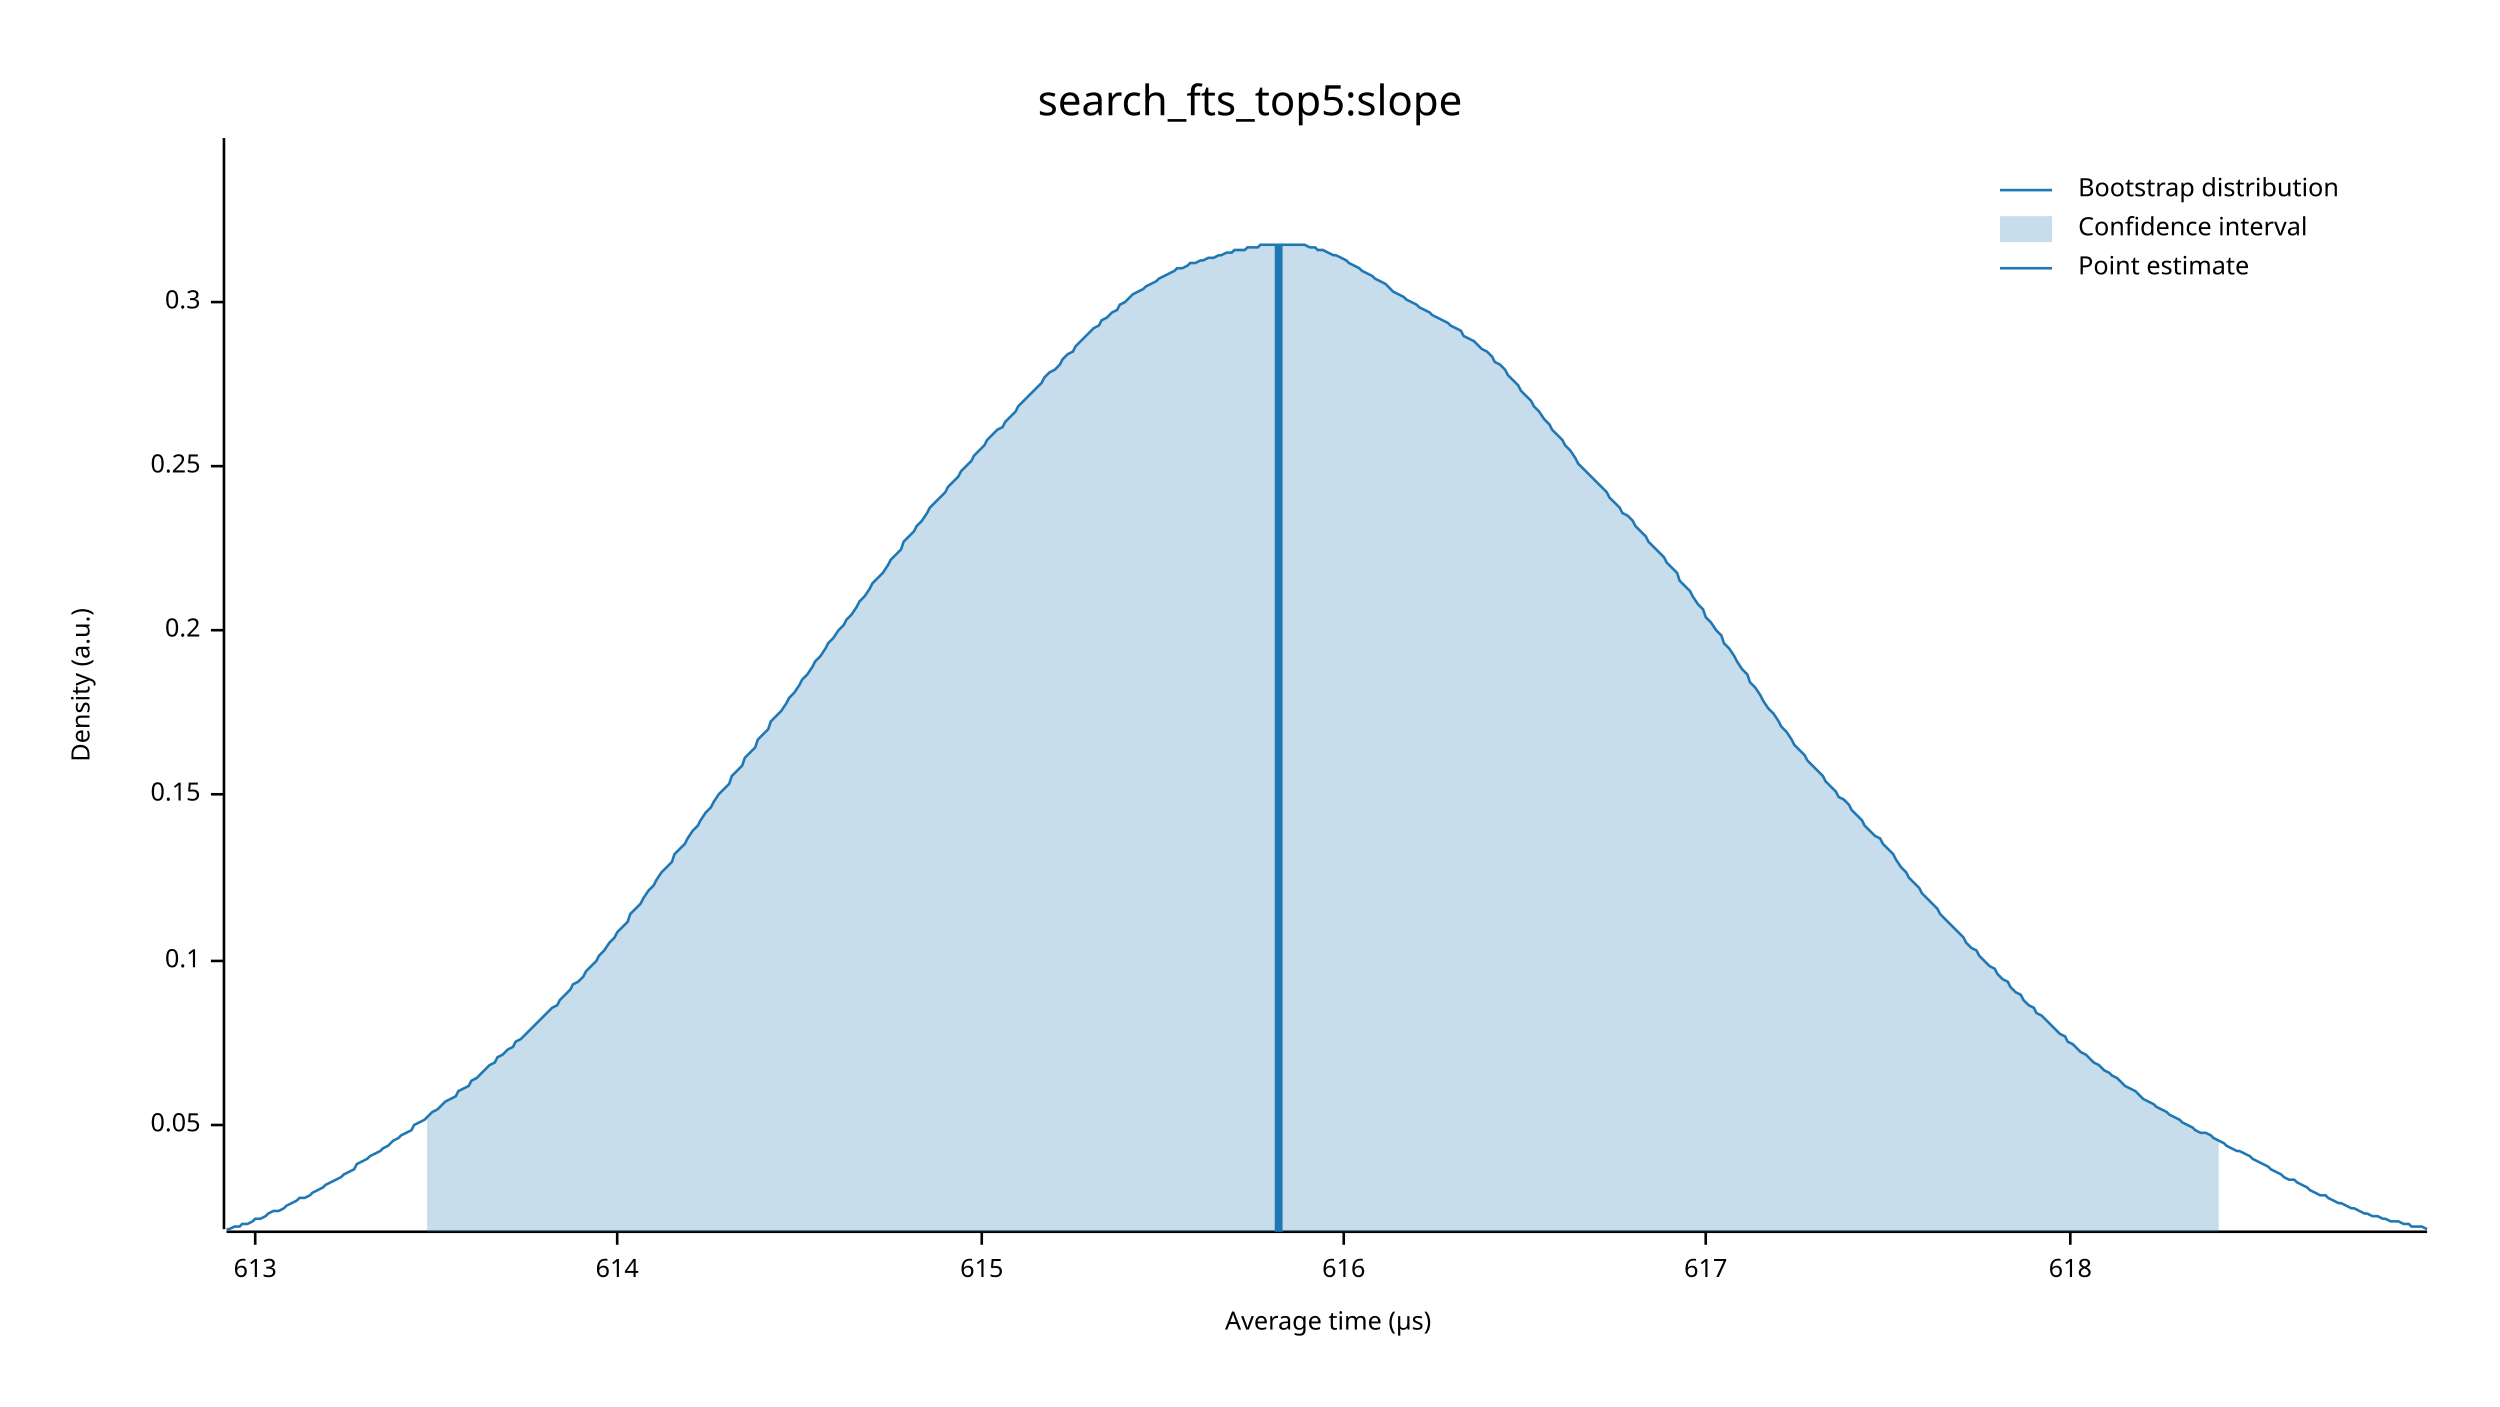
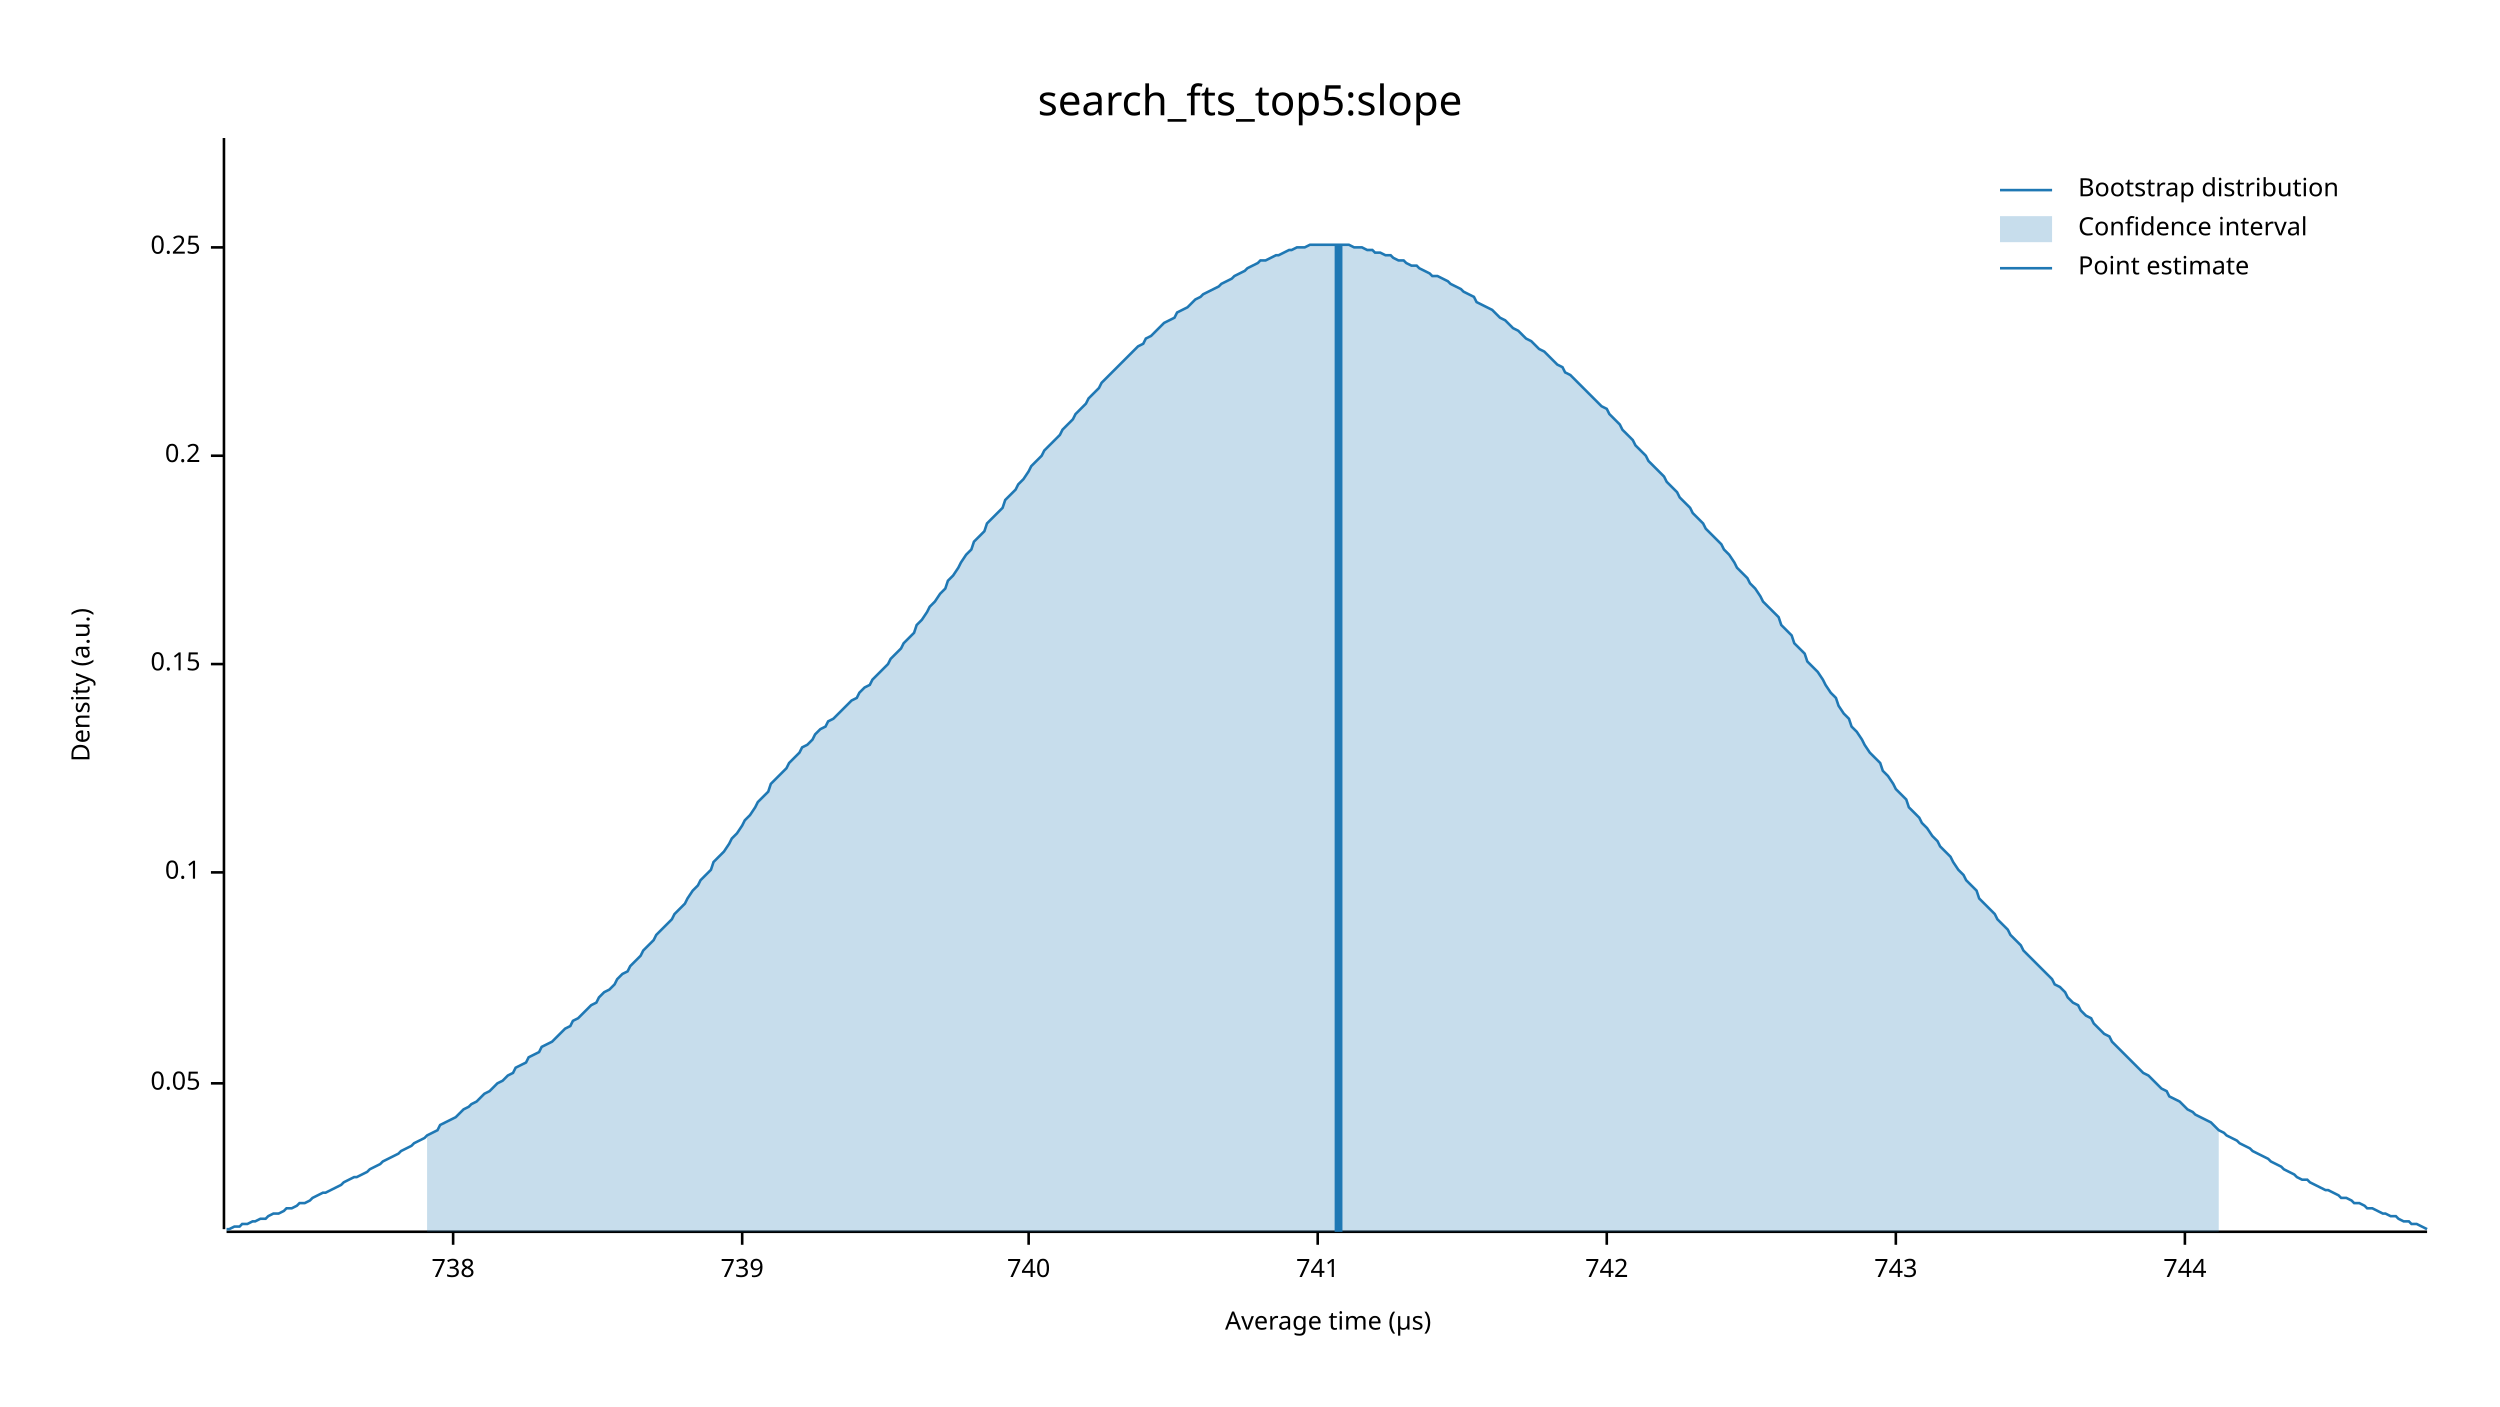
<svg xmlns="http://www.w3.org/2000/svg" width="960" height="540" viewBox="0 0 960 540">
  <text x="480" y="32" dy="0.76em" text-anchor="middle" font-family="sans-serif" font-size="16.129" opacity="1" fill="#000000">
search_fts_top5:slope
</text>
  <text x="27" y="263" dy="0.76em" text-anchor="middle" font-family="sans-serif" font-size="9.677" opacity="1" fill="#000000" transform="rotate(270, 27, 263)">
Density (a.u.)
</text>
  <text x="510" y="513" dy="-0.5ex" text-anchor="middle" font-family="sans-serif" font-size="9.677" opacity="1" fill="#000000">
Average time (µs)
</text>
  <polyline fill="none" opacity="1" stroke="#000000" stroke-width="1" points="86,53 86,472 " />
-   <text x="77" y="432" dy="0.5ex" text-anchor="end" font-family="sans-serif" font-size="9.677" opacity="1" fill="#000000">
+   <text x="77" y="416" dy="0.5ex" text-anchor="end" font-family="sans-serif" font-size="9.677" opacity="1" fill="#000000">
0.05
</text>
-   <polyline fill="none" opacity="1" stroke="#000000" stroke-width="1" points="81,432 86,432 " />
-   <text x="77" y="369" dy="0.5ex" text-anchor="end" font-family="sans-serif" font-size="9.677" opacity="1" fill="#000000">
+   <polyline fill="none" opacity="1" stroke="#000000" stroke-width="1" points="81,416 86,416 " />
+   <text x="77" y="335" dy="0.5ex" text-anchor="end" font-family="sans-serif" font-size="9.677" opacity="1" fill="#000000">
0.1
</text>
-   <polyline fill="none" opacity="1" stroke="#000000" stroke-width="1" points="81,369 86,369 " />
-   <text x="77" y="305" dy="0.5ex" text-anchor="end" font-family="sans-serif" font-size="9.677" opacity="1" fill="#000000">
+   <polyline fill="none" opacity="1" stroke="#000000" stroke-width="1" points="81,335 86,335 " />
+   <text x="77" y="255" dy="0.5ex" text-anchor="end" font-family="sans-serif" font-size="9.677" opacity="1" fill="#000000">
0.15
</text>
-   <polyline fill="none" opacity="1" stroke="#000000" stroke-width="1" points="81,305 86,305 " />
-   <text x="77" y="242" dy="0.5ex" text-anchor="end" font-family="sans-serif" font-size="9.677" opacity="1" fill="#000000">
+   <polyline fill="none" opacity="1" stroke="#000000" stroke-width="1" points="81,255 86,255 " />
+   <text x="77" y="175" dy="0.5ex" text-anchor="end" font-family="sans-serif" font-size="9.677" opacity="1" fill="#000000">
0.2
</text>
-   <polyline fill="none" opacity="1" stroke="#000000" stroke-width="1" points="81,242 86,242 " />
-   <text x="77" y="179" dy="0.5ex" text-anchor="end" font-family="sans-serif" font-size="9.677" opacity="1" fill="#000000">
+   <polyline fill="none" opacity="1" stroke="#000000" stroke-width="1" points="81,175 86,175 " />
+   <text x="77" y="95" dy="0.5ex" text-anchor="end" font-family="sans-serif" font-size="9.677" opacity="1" fill="#000000">
0.25
</text>
-   <polyline fill="none" opacity="1" stroke="#000000" stroke-width="1" points="81,179 86,179 " />
-   <text x="77" y="116" dy="0.5ex" text-anchor="end" font-family="sans-serif" font-size="9.677" opacity="1" fill="#000000">
- 0.3
+   <polyline fill="none" opacity="1" stroke="#000000" stroke-width="1" points="81,95 86,95 " />
+   <polyline fill="none" opacity="1" stroke="#000000" stroke-width="1" points="87,473 932,473 " />
+   <text x="174" y="483" dy="0.76em" text-anchor="middle" font-family="sans-serif" font-size="9.677" opacity="1" fill="#000000">
+ 738
</text>
-   <polyline fill="none" opacity="1" stroke="#000000" stroke-width="1" points="81,116 86,116 " />
-   <polyline fill="none" opacity="1" stroke="#000000" stroke-width="1" points="87,473 932,473 " />
-   <text x="98" y="483" dy="0.76em" text-anchor="middle" font-family="sans-serif" font-size="9.677" opacity="1" fill="#000000">
- 613
+   <polyline fill="none" opacity="1" stroke="#000000" stroke-width="1" points="174,473 174,478 " />
+   <text x="285" y="483" dy="0.76em" text-anchor="middle" font-family="sans-serif" font-size="9.677" opacity="1" fill="#000000">
+ 739
</text>
-   <polyline fill="none" opacity="1" stroke="#000000" stroke-width="1" points="98,473 98,478 " />
-   <text x="237" y="483" dy="0.76em" text-anchor="middle" font-family="sans-serif" font-size="9.677" opacity="1" fill="#000000">
- 614
+   <polyline fill="none" opacity="1" stroke="#000000" stroke-width="1" points="285,473 285,478 " />
+   <text x="395" y="483" dy="0.76em" text-anchor="middle" font-family="sans-serif" font-size="9.677" opacity="1" fill="#000000">
+ 740
</text>
-   <polyline fill="none" opacity="1" stroke="#000000" stroke-width="1" points="237,473 237,478 " />
-   <text x="377" y="483" dy="0.76em" text-anchor="middle" font-family="sans-serif" font-size="9.677" opacity="1" fill="#000000">
- 615
+   <polyline fill="none" opacity="1" stroke="#000000" stroke-width="1" points="395,473 395,478 " />
+   <text x="506" y="483" dy="0.76em" text-anchor="middle" font-family="sans-serif" font-size="9.677" opacity="1" fill="#000000">
+ 741
</text>
-   <polyline fill="none" opacity="1" stroke="#000000" stroke-width="1" points="377,473 377,478 " />
-   <text x="516" y="483" dy="0.76em" text-anchor="middle" font-family="sans-serif" font-size="9.677" opacity="1" fill="#000000">
- 616
+   <polyline fill="none" opacity="1" stroke="#000000" stroke-width="1" points="506,473 506,478 " />
+   <text x="617" y="483" dy="0.76em" text-anchor="middle" font-family="sans-serif" font-size="9.677" opacity="1" fill="#000000">
+ 742
</text>
-   <polyline fill="none" opacity="1" stroke="#000000" stroke-width="1" points="516,473 516,478 " />
-   <text x="655" y="483" dy="0.76em" text-anchor="middle" font-family="sans-serif" font-size="9.677" opacity="1" fill="#000000">
- 617
+   <polyline fill="none" opacity="1" stroke="#000000" stroke-width="1" points="617,473 617,478 " />
+   <text x="728" y="483" dy="0.76em" text-anchor="middle" font-family="sans-serif" font-size="9.677" opacity="1" fill="#000000">
+ 743
</text>
-   <polyline fill="none" opacity="1" stroke="#000000" stroke-width="1" points="655,473 655,478 " />
-   <text x="795" y="483" dy="0.76em" text-anchor="middle" font-family="sans-serif" font-size="9.677" opacity="1" fill="#000000">
- 618
+   <polyline fill="none" opacity="1" stroke="#000000" stroke-width="1" points="728,473 728,478 " />
+   <text x="839" y="483" dy="0.76em" text-anchor="middle" font-family="sans-serif" font-size="9.677" opacity="1" fill="#000000">
+ 744
</text>
-   <polyline fill="none" opacity="1" stroke="#000000" stroke-width="1" points="795,473 795,478 " />
-   <polyline fill="none" opacity="1" stroke="#1F78B4" stroke-width="1" points="87,472 88,472 90,471 92,471 93,470 95,470 97,469 98,468 100,468 102,467 103,466 105,465 107,465 109,464 110,463 112,462 114,461 115,460 117,460 119,459 120,458 122,457 124,456 125,455 127,454 129,453 131,452 132,451 134,450 136,449 137,447 139,446 141,445 142,444 144,443 146,442 147,441 149,440 151,438 153,437 154,436 156,435 158,434 159,432 161,431 163,430 164,429 166,427 168,426 169,425 171,423 173,422 175,421 176,419 178,418 180,417 181,415 183,414 185,412 186,411 188,409 190,408 191,406 193,405 195,403 197,402 198,400 200,399 202,397 203,396 205,394 207,392 208,391 210,389 212,387 214,386 215,384 217,382 219,380 220,378 222,377 224,375 225,373 227,371 229,369 230,367 232,365 234,362 236,360 237,358 239,356 241,354 242,351 244,349 246,347 247,345 249,342 251,340 252,338 254,335 256,333 258,331 259,328 261,326 263,324 264,322 266,319 268,317 269,315 271,312 273,310 274,308 276,305 278,303 280,301 281,298 283,296 285,294 286,291 288,289 290,287 291,284 293,282 295,280 296,277 298,275 300,273 302,270 303,268 305,266 307,263 308,261 310,259 312,256 313,254 315,252 317,249 318,247 320,245 322,242 324,240 325,238 327,236 329,233 330,231 332,229 334,226 335,224 337,222 339,220 341,217 342,215 344,213 346,211 347,208 349,206 351,204 352,202 354,200 356,197 357,195 359,193 361,191 363,189 364,187 366,185 368,183 369,181 371,179 373,177 374,175 376,173 378,171 379,169 381,167 383,165 385,164 386,162 388,160 390,158 391,156 393,154 395,152 396,151 398,149 400,147 401,145 403,143 405,142 407,140 408,138 410,136 412,135 413,133 415,131 417,129 418,128 420,126 422,125 423,123 425,122 427,120 429,119 430,117 432,116 434,114 435,113 437,112 439,111 440,110 442,109 444,108 445,107 447,106 449,105 451,104 452,103 454,103 456,102 457,101 459,101 461,100 462,100 464,99 466,99 468,98 469,98 471,97 473,97 474,96 476,96 478,96 479,95 481,95 483,95 484,94 486,94 488,94 490,94 491,94 493,94 495,94 496,94 498,94 500,94 501,94 503,95 505,95 506,96 508,96 510,97 512,98 513,98 515,99 517,100 518,101 520,102 522,103 523,104 525,105 527,106 528,107 530,108 532,109 534,111 535,112 537,113 539,114 540,115 542,116 544,117 545,118 547,119 549,120 550,121 552,122 554,123 556,124 557,125 559,126 561,127 562,129 564,130 566,131 567,132 569,134 571,135 573,137 574,139 576,140 578,142 579,144 581,146 583,148 584,150 586,152 588,154 589,156 591,158 593,161 595,163 596,165 598,167 600,169 601,171 603,173 605,176 606,178 608,180 610,182 611,183 613,185 615,187 617,189 618,191 620,193 622,195 623,197 625,198 627,200 628,202 630,204 632,206 633,208 635,210 637,212 639,214 640,216 642,218 644,220 645,223 647,225 649,227 650,229 652,232 654,234 655,237 657,239 659,242 661,244 662,247 664,249 666,252 667,254 669,257 671,259 672,262 674,264 676,267 677,269 679,272 681,274 683,277 684,279 686,281 688,284 689,286 691,288 693,290 694,292 696,294 698,296 700,298 701,300 703,302 705,304 706,306 708,307 710,309 711,311 713,313 715,315 716,317 718,319 720,321 722,322 723,324 725,326 727,328 728,330 730,333 732,335 733,337 735,339 737,341 738,343 740,345 742,347 744,349 745,351 747,353 749,355 750,356 752,358 754,360 755,362 757,364 759,365 760,367 762,369 764,371 766,372 767,374 769,376 771,377 772,379 774,381 776,382 777,384 779,386 781,387 782,389 784,390 786,392 788,394 789,395 791,397 793,398 794,400 796,401 798,403 799,404 801,405 803,407 804,408 806,409 808,411 810,412 811,413 813,414 815,416 816,417 818,418 820,419 821,420 823,422 825,423 827,424 828,425 830,426 832,427 833,428 835,429 837,430 838,431 840,432 842,433 843,434 845,435 847,435 849,436 850,437 852,438 854,439 855,440 857,441 859,442 860,442 862,443 864,444 865,445 867,446 869,447 871,448 872,449 874,450 876,451 877,452 879,453 881,453 882,454 884,455 886,456 887,457 889,458 891,459 893,459 894,460 896,461 898,462 899,462 901,463 903,464 904,464 906,465 908,466 909,466 911,467 913,467 915,468 916,468 918,469 920,469 921,469 923,470 925,470 926,471 928,471 930,471 932,472 " />
-   <polygon opacity="0.25" fill="#1F78B4" points="164,429 166,427 168,426 169,425 171,423 173,422 175,421 176,419 178,418 180,417 181,415 183,414 185,412 186,411 188,409 190,408 191,406 193,405 195,403 197,402 198,400 200,399 202,397 203,396 205,394 207,392 208,391 210,389 212,387 214,386 215,384 217,382 219,380 220,378 222,377 224,375 225,373 227,371 229,369 230,367 232,365 234,362 236,360 237,358 239,356 241,354 242,351 244,349 246,347 247,345 249,342 251,340 252,338 254,335 256,333 258,331 259,328 261,326 263,324 264,322 266,319 268,317 269,315 271,312 273,310 274,308 276,305 278,303 280,301 281,298 283,296 285,294 286,291 288,289 290,287 291,284 293,282 295,280 296,277 298,275 300,273 302,270 303,268 305,266 307,263 308,261 310,259 312,256 313,254 315,252 317,249 318,247 320,245 322,242 324,240 325,238 327,236 329,233 330,231 332,229 334,226 335,224 337,222 339,220 341,217 342,215 344,213 346,211 347,208 349,206 351,204 352,202 354,200 356,197 357,195 359,193 361,191 363,189 364,187 366,185 368,183 369,181 371,179 373,177 374,175 376,173 378,171 379,169 381,167 383,165 385,164 386,162 388,160 390,158 391,156 393,154 395,152 396,151 398,149 400,147 401,145 403,143 405,142 407,140 408,138 410,136 412,135 413,133 415,131 417,129 418,128 420,126 422,125 423,123 425,122 427,120 429,119 430,117 432,116 434,114 435,113 437,112 439,111 440,110 442,109 444,108 445,107 447,106 449,105 451,104 452,103 454,103 456,102 457,101 459,101 461,100 462,100 464,99 466,99 468,98 469,98 471,97 473,97 474,96 476,96 478,96 479,95 481,95 483,95 484,94 486,94 488,94 490,94 491,94 493,94 495,94 496,94 498,94 500,94 501,94 503,95 505,95 506,96 508,96 510,97 512,98 513,98 515,99 517,100 518,101 520,102 522,103 523,104 525,105 527,106 528,107 530,108 532,109 534,111 535,112 537,113 539,114 540,115 542,116 544,117 545,118 547,119 549,120 550,121 552,122 554,123 556,124 557,125 559,126 561,127 562,129 564,130 566,131 567,132 569,134 571,135 573,137 574,139 576,140 578,142 579,144 581,146 583,148 584,150 586,152 588,154 589,156 591,158 593,161 595,163 596,165 598,167 600,169 601,171 603,173 605,176 606,178 608,180 610,182 611,183 613,185 615,187 617,189 618,191 620,193 622,195 623,197 625,198 627,200 628,202 630,204 632,206 633,208 635,210 637,212 639,214 640,216 642,218 644,220 645,223 647,225 649,227 650,229 652,232 654,234 655,237 657,239 659,242 661,244 662,247 664,249 666,252 667,254 669,257 671,259 672,262 674,264 676,267 677,269 679,272 681,274 683,277 684,279 686,281 688,284 689,286 691,288 693,290 694,292 696,294 698,296 700,298 701,300 703,302 705,304 706,306 708,307 710,309 711,311 713,313 715,315 716,317 718,319 720,321 722,322 723,324 725,326 727,328 728,330 730,333 732,335 733,337 735,339 737,341 738,343 740,345 742,347 744,349 745,351 747,353 749,355 750,356 752,358 754,360 755,362 757,364 759,365 760,367 762,369 764,371 766,372 767,374 769,376 771,377 772,379 774,381 776,382 777,384 779,386 781,387 782,389 784,390 786,392 788,394 789,395 791,397 793,398 794,400 796,401 798,403 799,404 801,405 803,407 804,408 806,409 808,411 810,412 811,413 813,414 815,416 816,417 818,418 820,419 821,420 823,422 825,423 827,424 828,425 830,426 832,427 833,428 835,429 837,430 838,431 840,432 842,433 843,434 845,435 847,435 849,436 850,437 852,438 852,473 164,473 " />
-   <polyline fill="none" opacity="1" stroke="#1F78B4" stroke-width="3" points="491,473 491,94 " />
+   <polyline fill="none" opacity="1" stroke="#000000" stroke-width="1" points="839,473 839,478 " />
+   <polyline fill="none" opacity="1" stroke="#1F78B4" stroke-width="1" points="87,472 88,472 90,471 92,471 93,470 95,470 97,469 98,469 100,468 102,468 103,467 105,466 107,466 109,465 110,464 112,464 114,463 115,462 117,462 119,461 120,460 122,459 124,458 125,458 127,457 129,456 131,455 132,454 134,453 136,452 137,452 139,451 141,450 142,449 144,448 146,447 147,446 149,445 151,444 153,443 154,442 156,441 158,440 159,439 161,438 163,437 164,436 166,435 168,434 169,432 171,431 173,430 175,429 176,428 178,426 180,425 181,424 183,423 185,421 186,420 188,419 190,417 191,416 193,415 195,413 197,412 198,410 200,409 202,408 203,406 205,405 207,404 208,402 210,401 212,400 214,398 215,397 217,395 219,394 220,392 222,391 224,389 225,388 227,386 229,385 230,383 232,381 234,380 236,378 237,376 239,374 241,373 242,371 244,369 246,367 247,365 249,363 251,361 252,359 254,357 256,355 258,353 259,351 261,349 263,347 264,345 266,342 268,340 269,338 271,336 273,334 274,331 276,329 278,327 280,324 281,322 283,320 285,317 286,315 288,313 290,310 291,308 293,306 295,304 296,301 298,299 300,297 302,295 303,293 305,291 307,289 308,287 310,286 312,284 313,282 315,280 317,279 318,277 320,276 322,274 324,272 325,271 327,269 329,268 330,266 332,264 334,263 335,261 337,259 339,257 341,255 342,253 344,251 346,249 347,247 349,245 351,243 352,240 354,238 356,235 357,233 359,231 361,228 363,226 364,223 366,221 368,218 369,216 371,213 373,211 374,208 376,206 378,204 379,201 381,199 383,197 385,195 386,192 388,190 390,188 391,186 393,184 395,181 396,179 398,177 400,175 401,173 403,171 405,169 407,167 408,165 410,163 412,161 413,159 415,157 417,155 418,153 420,151 422,149 423,147 425,145 427,143 429,141 430,140 432,138 434,136 435,135 437,133 439,132 440,130 442,129 444,127 445,126 447,124 449,123 451,122 452,120 454,119 456,118 457,117 459,115 461,114 462,113 464,112 466,111 468,110 469,109 471,108 473,107 474,106 476,105 478,104 479,103 481,102 483,101 484,100 486,100 488,99 490,98 491,98 493,97 495,96 496,96 498,95 500,95 501,95 503,94 505,94 506,94 508,94 510,94 512,94 513,94 515,94 517,94 518,94 520,95 522,95 523,95 525,96 527,96 528,97 530,97 532,98 534,98 535,99 537,100 539,100 540,101 542,102 544,102 545,103 547,104 549,105 550,106 552,106 554,107 556,108 557,109 559,110 561,111 562,112 564,113 566,114 567,116 569,117 571,118 573,119 574,120 576,122 578,123 579,124 581,126 583,127 584,128 586,130 588,131 589,132 591,134 593,135 595,137 596,138 598,140 600,141 601,143 603,144 605,146 606,147 608,149 610,151 611,152 613,154 615,156 617,157 618,159 620,161 622,163 623,165 625,167 627,169 628,171 630,173 632,175 633,177 635,179 637,181 639,183 640,185 642,187 644,189 645,191 647,193 649,195 650,197 652,199 654,201 655,203 657,205 659,207 661,209 662,211 664,213 666,216 667,218 669,220 671,222 672,224 674,226 676,229 677,231 679,233 681,235 683,237 684,240 686,242 688,244 689,247 691,249 693,251 694,254 696,256 698,258 700,261 701,263 703,266 705,268 706,271 708,274 710,276 711,279 713,281 715,284 716,286 718,289 720,291 722,293 723,296 725,298 727,301 728,303 730,305 732,307 733,310 735,312 737,314 738,316 740,318 742,321 744,323 745,325 747,327 749,329 750,331 752,334 754,336 755,338 757,340 759,342 760,345 762,347 764,349 766,351 767,353 769,355 771,357 772,359 774,361 776,363 777,365 779,367 781,369 782,370 784,372 786,374 788,376 789,378 791,379 793,381 794,383 796,385 798,386 799,388 801,390 803,391 804,393 806,395 808,397 810,398 811,400 813,402 815,404 816,405 818,407 820,409 821,410 823,412 825,413 827,415 828,416 830,418 832,419 833,421 835,422 837,423 838,424 840,426 842,427 843,428 845,429 847,430 849,431 850,432 852,434 854,435 855,436 857,437 859,438 860,439 862,440 864,441 865,442 867,443 869,444 871,445 872,446 874,447 876,448 877,449 879,450 881,451 882,452 884,453 886,453 887,454 889,455 891,456 893,457 894,457 896,458 898,459 899,460 901,460 903,461 904,462 906,462 908,463 909,464 911,464 913,465 915,466 916,466 918,467 920,467 921,468 923,469 925,469 926,470 928,470 930,471 932,472 " />
+   <polygon opacity="0.25" fill="#1F78B4" points="164,436 166,435 168,434 169,432 171,431 173,430 175,429 176,428 178,426 180,425 181,424 183,423 185,421 186,420 188,419 190,417 191,416 193,415 195,413 197,412 198,410 200,409 202,408 203,406 205,405 207,404 208,402 210,401 212,400 214,398 215,397 217,395 219,394 220,392 222,391 224,389 225,388 227,386 229,385 230,383 232,381 234,380 236,378 237,376 239,374 241,373 242,371 244,369 246,367 247,365 249,363 251,361 252,359 254,357 256,355 258,353 259,351 261,349 263,347 264,345 266,342 268,340 269,338 271,336 273,334 274,331 276,329 278,327 280,324 281,322 283,320 285,317 286,315 288,313 290,310 291,308 293,306 295,304 296,301 298,299 300,297 302,295 303,293 305,291 307,289 308,287 310,286 312,284 313,282 315,280 317,279 318,277 320,276 322,274 324,272 325,271 327,269 329,268 330,266 332,264 334,263 335,261 337,259 339,257 341,255 342,253 344,251 346,249 347,247 349,245 351,243 352,240 354,238 356,235 357,233 359,231 361,228 363,226 364,223 366,221 368,218 369,216 371,213 373,211 374,208 376,206 378,204 379,201 381,199 383,197 385,195 386,192 388,190 390,188 391,186 393,184 395,181 396,179 398,177 400,175 401,173 403,171 405,169 407,167 408,165 410,163 412,161 413,159 415,157 417,155 418,153 420,151 422,149 423,147 425,145 427,143 429,141 430,140 432,138 434,136 435,135 437,133 439,132 440,130 442,129 444,127 445,126 447,124 449,123 451,122 452,120 454,119 456,118 457,117 459,115 461,114 462,113 464,112 466,111 468,110 469,109 471,108 473,107 474,106 476,105 478,104 479,103 481,102 483,101 484,100 486,100 488,99 490,98 491,98 493,97 495,96 496,96 498,95 500,95 501,95 503,94 505,94 506,94 508,94 510,94 512,94 513,94 515,94 517,94 518,94 520,95 522,95 523,95 525,96 527,96 528,97 530,97 532,98 534,98 535,99 537,100 539,100 540,101 542,102 544,102 545,103 547,104 549,105 550,106 552,106 554,107 556,108 557,109 559,110 561,111 562,112 564,113 566,114 567,116 569,117 571,118 573,119 574,120 576,122 578,123 579,124 581,126 583,127 584,128 586,130 588,131 589,132 591,134 593,135 595,137 596,138 598,140 600,141 601,143 603,144 605,146 606,147 608,149 610,151 611,152 613,154 615,156 617,157 618,159 620,161 622,163 623,165 625,167 627,169 628,171 630,173 632,175 633,177 635,179 637,181 639,183 640,185 642,187 644,189 645,191 647,193 649,195 650,197 652,199 654,201 655,203 657,205 659,207 661,209 662,211 664,213 666,216 667,218 669,220 671,222 672,224 674,226 676,229 677,231 679,233 681,235 683,237 684,240 686,242 688,244 689,247 691,249 693,251 694,254 696,256 698,258 700,261 701,263 703,266 705,268 706,271 708,274 710,276 711,279 713,281 715,284 716,286 718,289 720,291 722,293 723,296 725,298 727,301 728,303 730,305 732,307 733,310 735,312 737,314 738,316 740,318 742,321 744,323 745,325 747,327 749,329 750,331 752,334 754,336 755,338 757,340 759,342 760,345 762,347 764,349 766,351 767,353 769,355 771,357 772,359 774,361 776,363 777,365 779,367 781,369 782,370 784,372 786,374 788,376 789,378 791,379 793,381 794,383 796,385 798,386 799,388 801,390 803,391 804,393 806,395 808,397 810,398 811,400 813,402 815,404 816,405 818,407 820,409 821,410 823,412 825,413 827,415 828,416 830,418 832,419 833,421 835,422 837,423 838,424 840,426 842,427 843,428 845,429 847,430 849,431 850,432 852,434 852,473 164,473 " />
+   <polyline fill="none" opacity="1" stroke="#1F78B4" stroke-width="3" points="514,473 514,94 " />
  <text x="798" y="68" dy="0.76em" text-anchor="start" font-family="sans-serif" font-size="9.677" opacity="1" fill="#000000">
Bootstrap distribution
</text>
  <text x="798" y="83" dy="0.76em" text-anchor="start" font-family="sans-serif" font-size="9.677" opacity="1" fill="#000000">
Confidence interval
</text>
  <text x="798" y="98" dy="0.76em" text-anchor="start" font-family="sans-serif" font-size="9.677" opacity="1" fill="#000000">
Point estimate
</text>
  <polyline fill="none" opacity="1" stroke="#1F78B4" stroke-width="1" points="768,73 788,73 " />
  <rect x="768" y="83" width="20" height="10" opacity="0.25" fill="#1F78B4" stroke="none" />
  <polyline fill="none" opacity="1" stroke="#1F78B4" stroke-width="1" points="768,103 788,103 " />
</svg>
